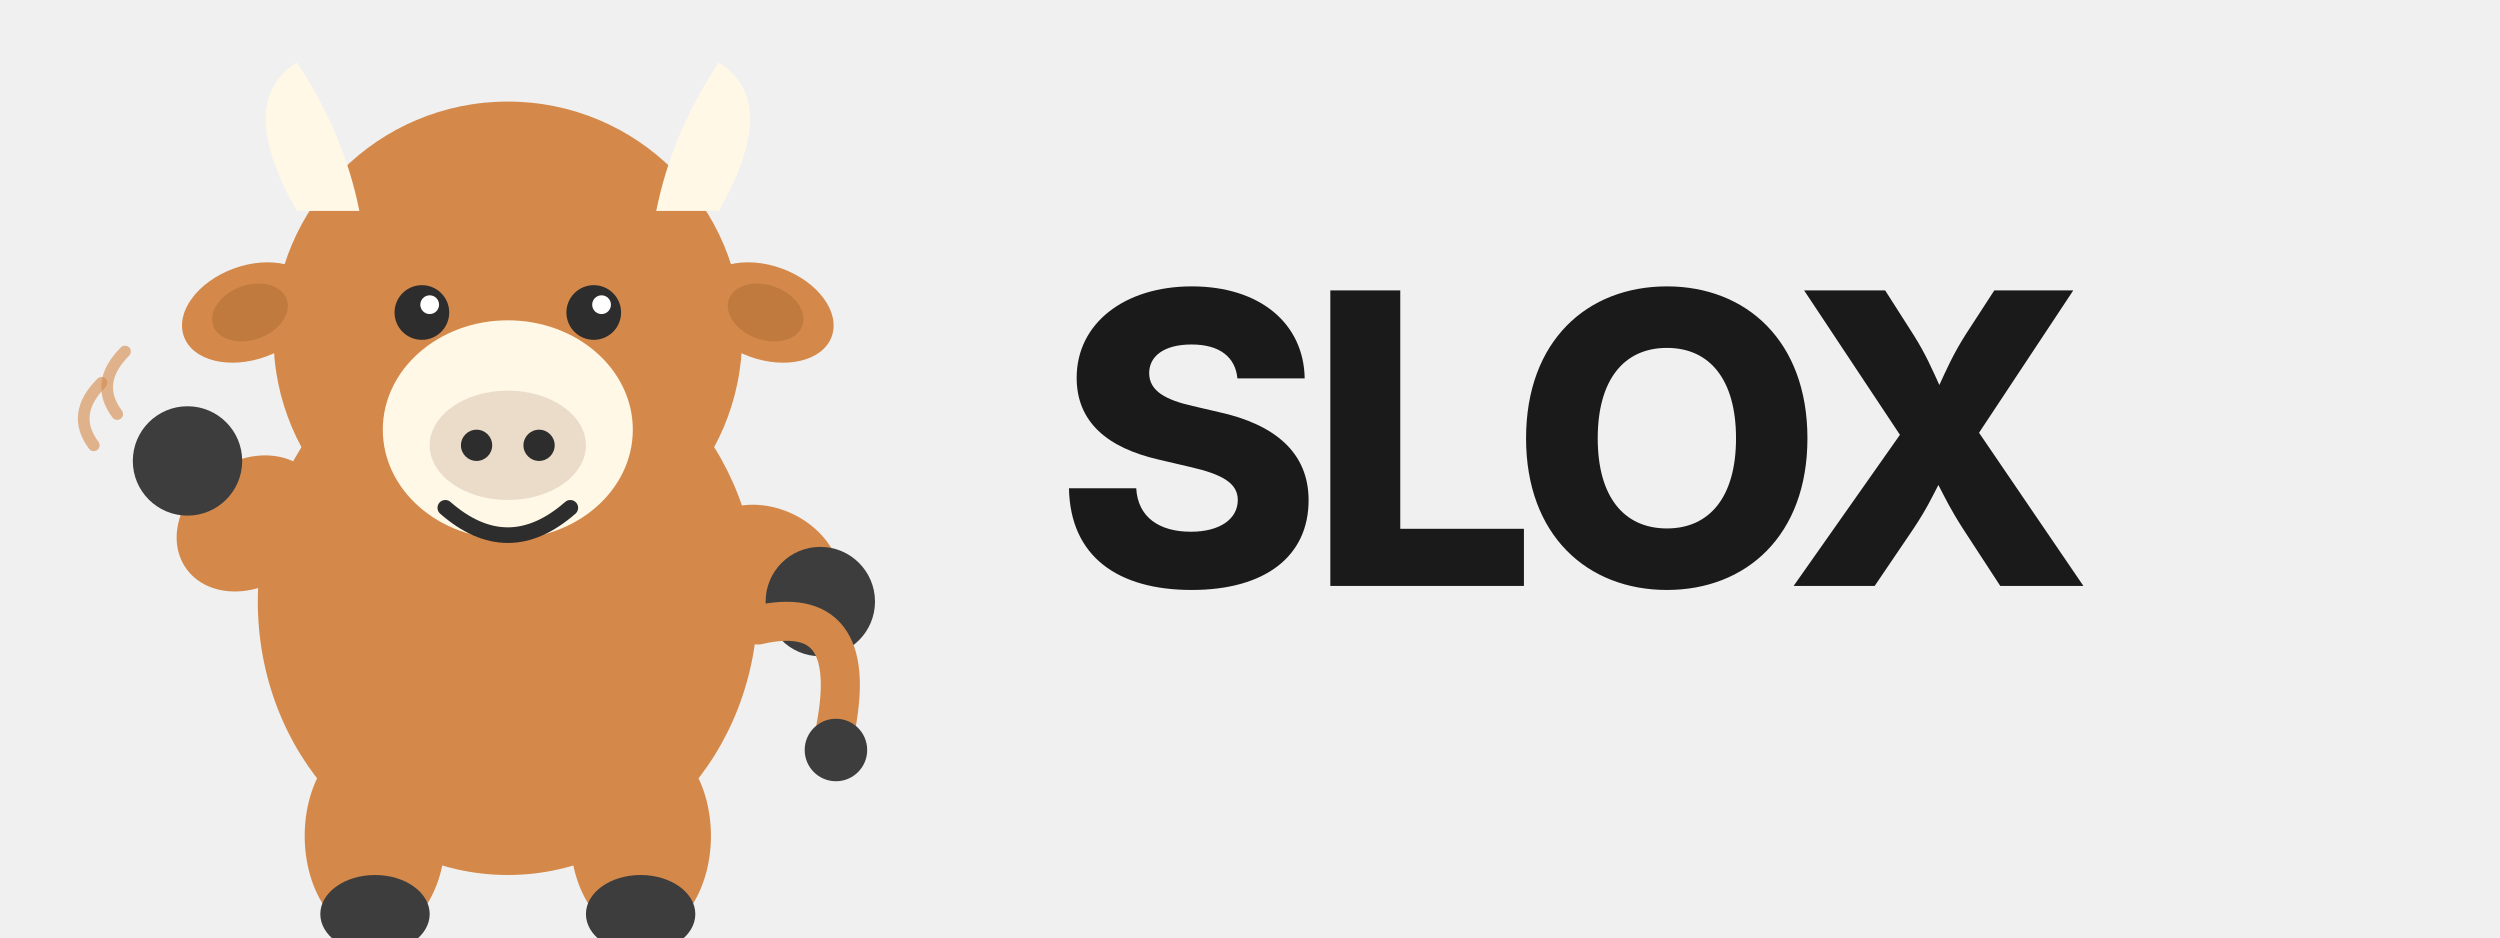
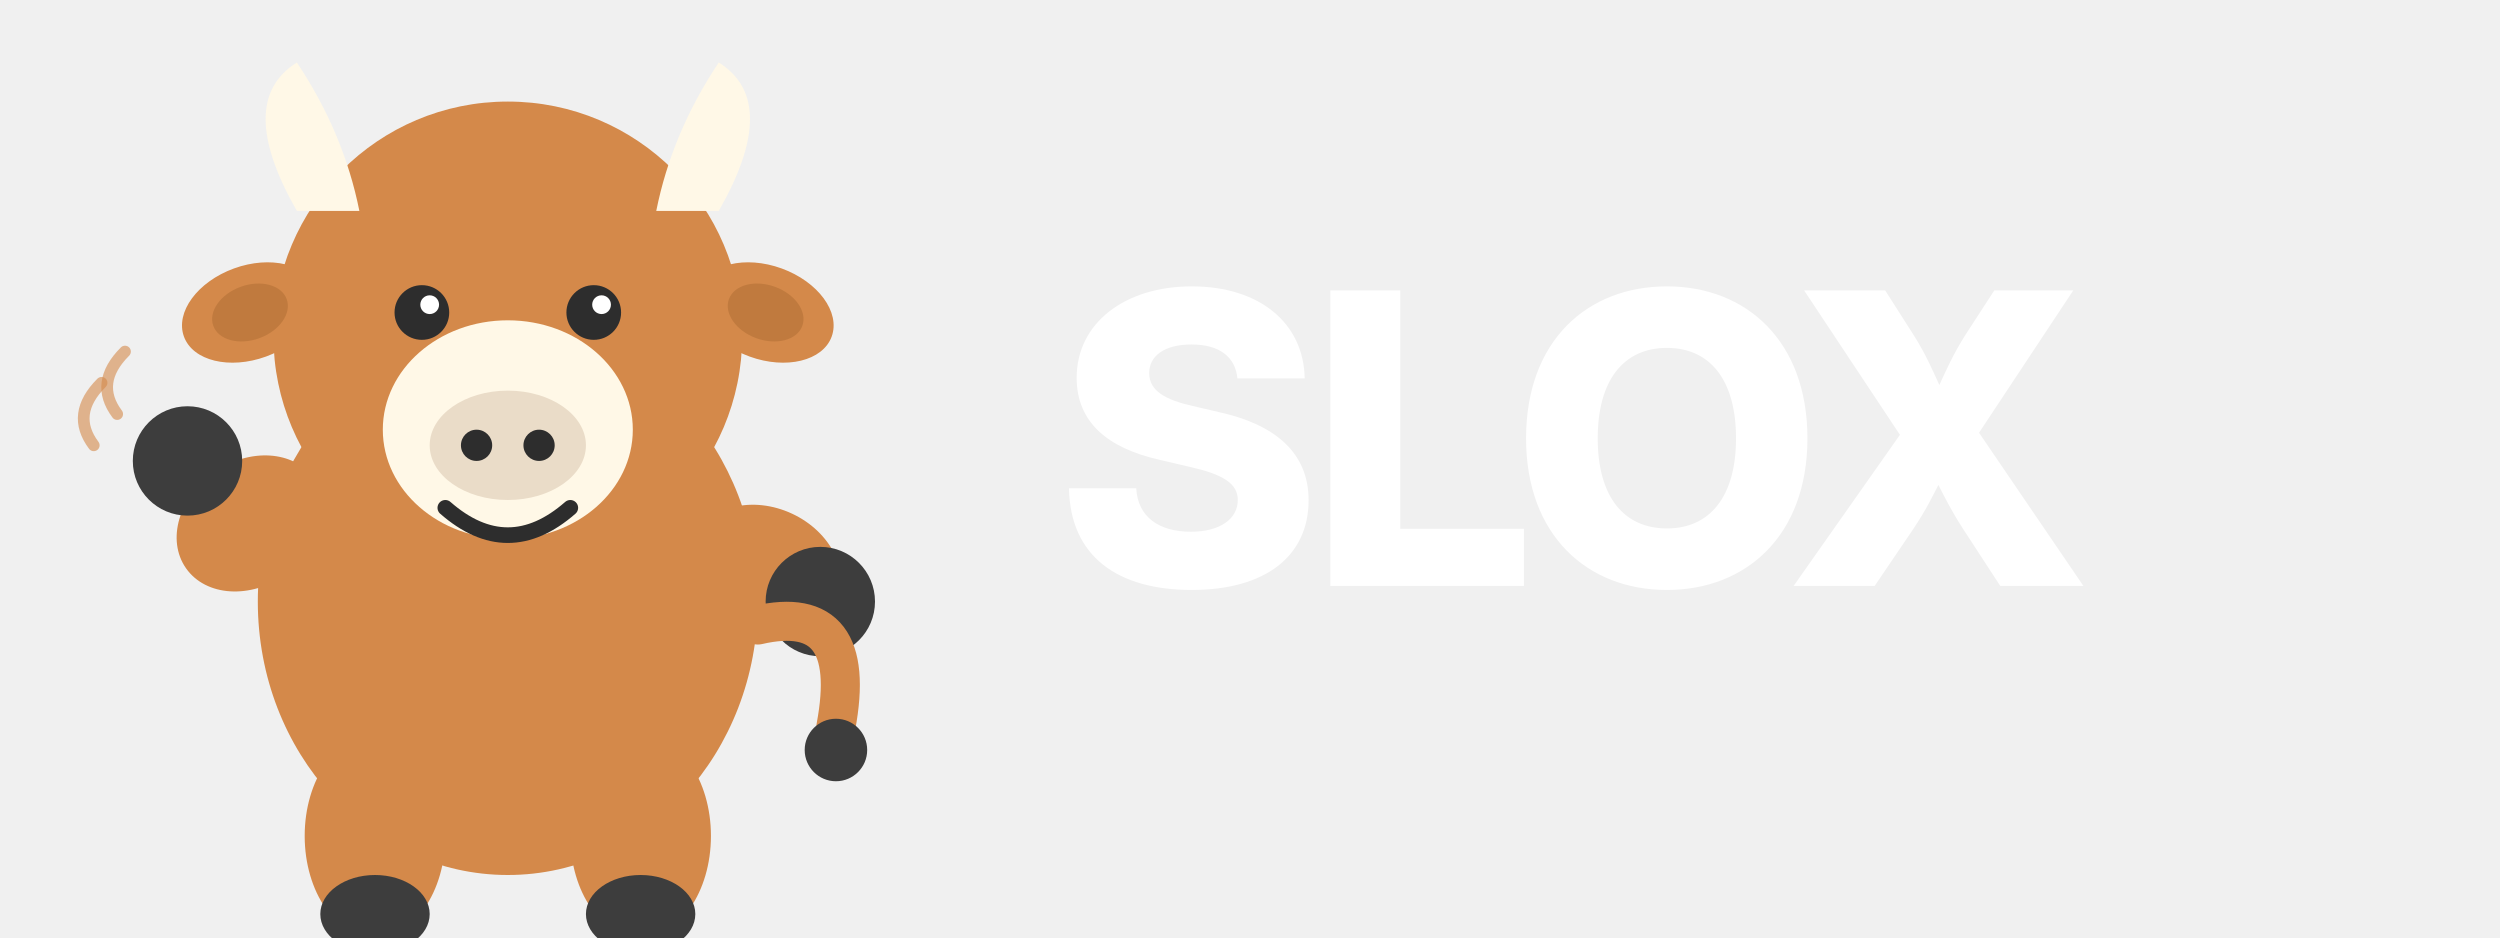
<svg xmlns="http://www.w3.org/2000/svg" width="320" height="120" viewBox="0 0 320 120" fill="none">
  <g transform="translate(10, 5)">
    <ellipse cx="55" cy="72" rx="32" ry="35" fill="#D4894A" />
    <circle cx="55" cy="38" r="30" fill="#D4894A" />
    <path d="M28 22 Q20 8 28 3 Q34 12 36 22" fill="#FFF8E7" />
    <path d="M82 22 Q90 8 82 3 Q76 12 74 22" fill="#FFF8E7" />
    <ellipse cx="22" cy="35" rx="9" ry="6" fill="#D4894A" transform="rotate(-20 22 35)" />
    <ellipse cx="22" cy="35" rx="5" ry="3.5" fill="#C07A3E" transform="rotate(-20 22 35)" />
    <ellipse cx="88" cy="35" rx="9" ry="6" fill="#D4894A" transform="rotate(20 88 35)" />
    <ellipse cx="88" cy="35" rx="5" ry="3.5" fill="#C07A3E" transform="rotate(20 88 35)" />
    <ellipse cx="55" cy="50" rx="16" ry="14" fill="#FFF8E7" />
    <circle cx="44" cy="35" r="3.5" fill="#2D2D2D" />
    <circle cx="45" cy="34" r="1.2" fill="white" />
    <circle cx="66" cy="35" r="3.5" fill="#2D2D2D" />
    <circle cx="67" cy="34" r="1.2" fill="white" />
    <ellipse cx="55" cy="52" rx="10" ry="7" fill="#EADCC8" />
    <circle cx="51" cy="52" r="2" fill="#2D2D2D" />
    <circle cx="59" cy="52" r="2" fill="#2D2D2D" />
    <path d="M47 60 Q55 67 63 60" stroke="#2D2D2D" stroke-width="2" stroke-linecap="round" fill="none" />
    <ellipse cx="22" cy="62" rx="10" ry="8" fill="#D4894A" transform="rotate(-35 22 62)" />
    <circle cx="14" cy="54" r="7" fill="#3D3D3D" />
    <ellipse cx="88" cy="68" rx="10" ry="8" fill="#D4894A" transform="rotate(25 88 68)" />
    <circle cx="95" cy="72" r="7" fill="#3D3D3D" />
    <ellipse cx="38" cy="102" rx="9" ry="13" fill="#D4894A" />
    <ellipse cx="38" cy="112" rx="7" ry="5" fill="#3D3D3D" />
    <ellipse cx="72" cy="102" rx="9" ry="13" fill="#D4894A" />
    <ellipse cx="72" cy="112" rx="7" ry="5" fill="#3D3D3D" />
    <path d="M87 75 Q100 72 97 88" stroke="#D4894A" stroke-width="5" stroke-linecap="round" fill="none" />
    <circle cx="97" cy="91" r="4" fill="#3D3D3D" />
    <path d="M5 48 Q2 44 6 40" stroke="#D4894A" stroke-width="1.5" stroke-linecap="round" fill="none" opacity="0.6" />
    <path d="M2 52 Q-1 48 3 44" stroke="#D4894A" stroke-width="1.5" stroke-linecap="round" fill="none" opacity="0.6" />
  </g>
-   <text x="135" y="75" font-family="system-ui, -apple-system, sans-serif" font-size="52" font-weight="800" fill="#1A1A1A" letter-spacing="-2">SLOX</text>
+   <text x="135" y="75" font-family="system-ui, -apple-system, sans-serif" font-size="52" font-weight="800" fill="#FFFFFF" letter-spacing="-2">SLOX</text>
</svg>
